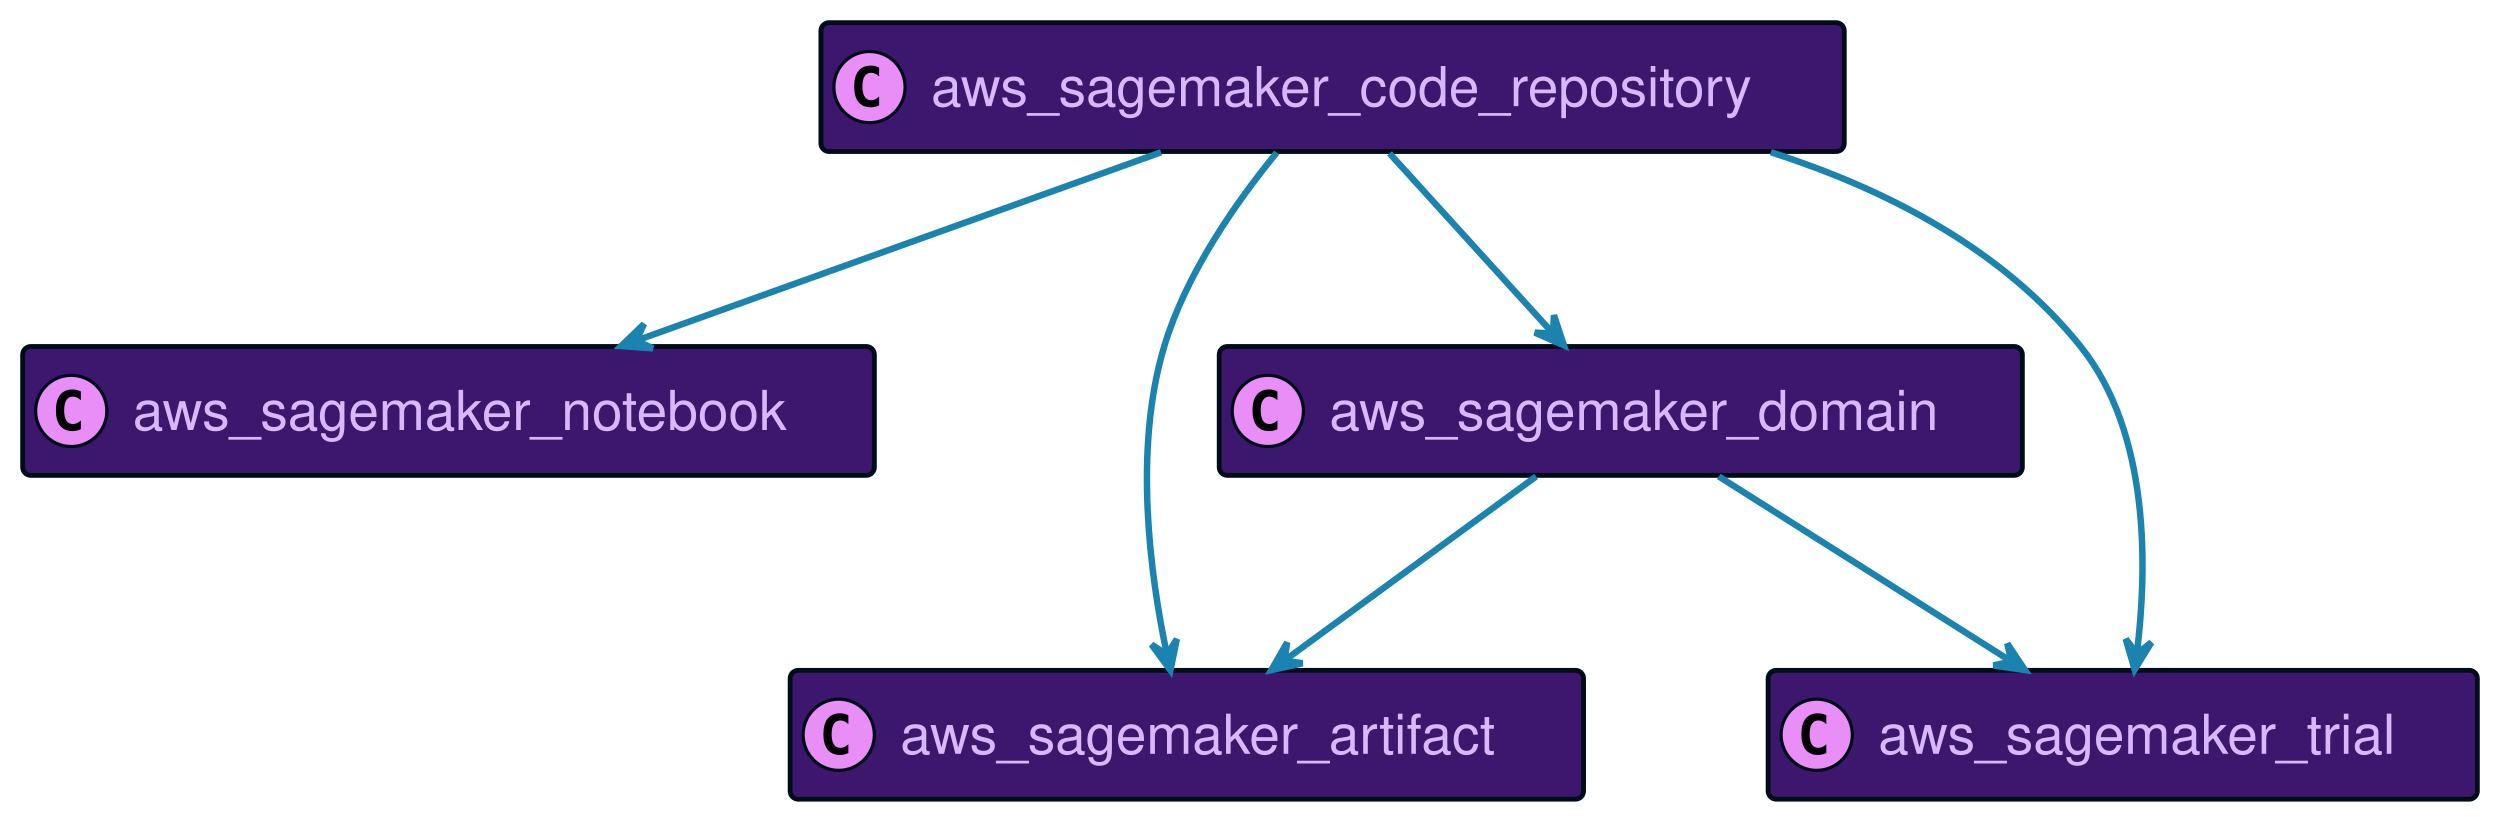
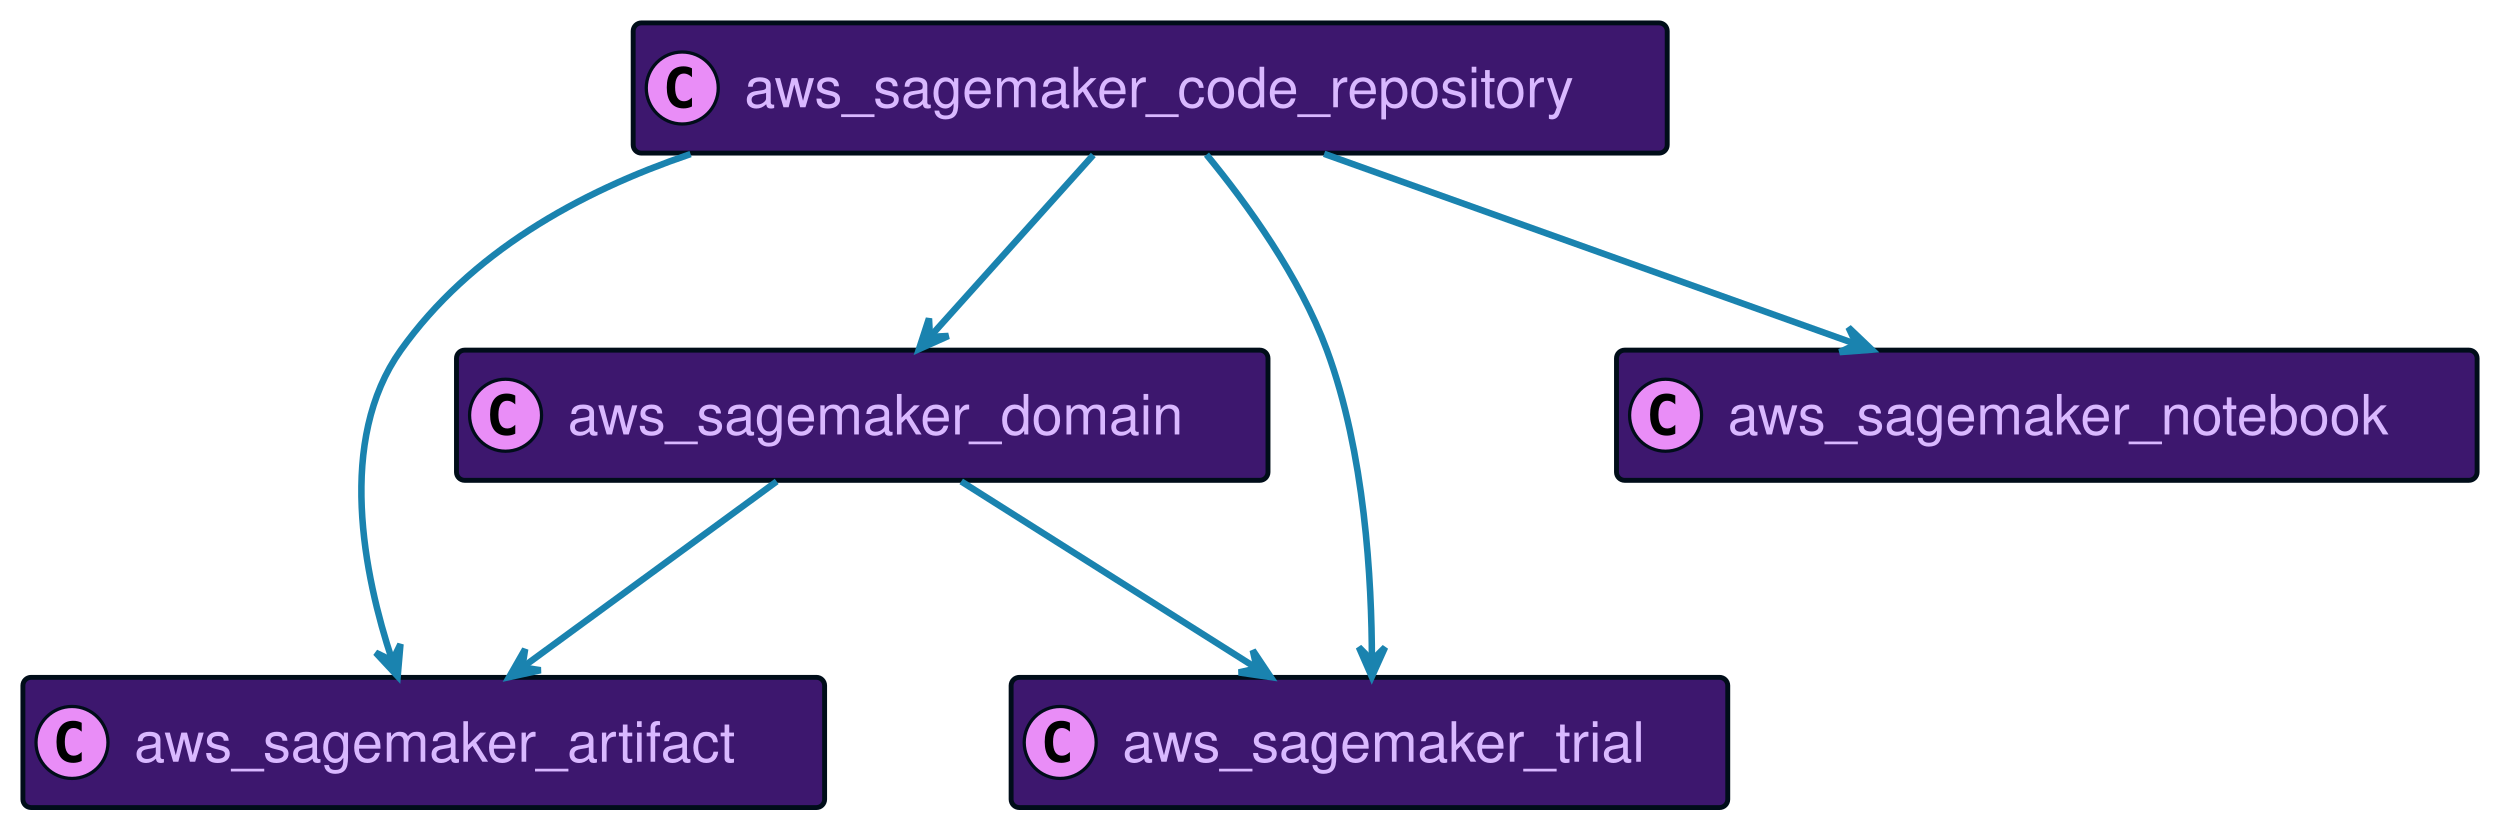
- <svg xmlns="http://www.w3.org/2000/svg" xmlns:xlink="http://www.w3.org/1999/xlink" width="772" height="252" preserveAspectRatio="none" style="width:772px;height:252px;background:#00000000">
-   <a xlink:actuate="onRequest" xlink:href="#a" xlink:show="new" xlink:title="#aws_sagemaker_notebook" xlink:type="simple" target="_top">
-     <rect id="a" width="263" height="39.789" x="7" y="107" fill="#3D176E" rx="2.5" ry="2.5" style="stroke:#000d19;stroke-width:1.5" />
-     <circle cx="22" cy="126.894" r="11" fill="#E98DF7" style="stroke:#000d19;stroke-width:1" />
-     <path d="M24.969 132.535q-.578.297-1.219.438-.64.156-1.344.156-2.5 0-3.828-1.64-1.312-1.657-1.312-4.782t1.312-4.781q1.328-1.657 3.828-1.657.703 0 1.344.157.656.156 1.219.453v2.719q-.625-.579-1.219-.844-.594-.281-1.219-.281-1.343 0-2.031 1.078-.688 1.062-.688 3.156 0 2.094.688 3.172.688 1.062 2.031 1.062.625 0 1.219-.265.594-.281 1.219-.86v2.72Z" />
-     <text x="41" y="132.78" fill="#D9B8FF" font-family="Helvetica" font-size="17" textLength="221">aws_sagemaker_notebook</text>
+ <svg xmlns="http://www.w3.org/2000/svg" xmlns:xlink="http://www.w3.org/1999/xlink" width="764" height="252" preserveAspectRatio="none" style="width:764px;height:252px;background:#00000000">
+   <a xlink:actuate="onRequest" xlink:href="#a" xlink:show="new" xlink:title="#aws_sagemaker_domain" xlink:type="simple" target="_top">
+     <rect id="a" width="248" height="39.789" x="139.5" y="107" fill="#3D176E" rx="2.5" ry="2.5" style="stroke:#000d19;stroke-width:1.5" />
+     <circle cx="154.5" cy="126.894" r="11" fill="#E98DF7" style="stroke:#000d19;stroke-width:1" />
+     <path d="M157.469 132.535q-.578.297-1.219.438-.64.156-1.344.156-2.5 0-3.828-1.64-1.312-1.657-1.312-4.782t1.312-4.781q1.328-1.657 3.828-1.657.703 0 1.344.157.656.156 1.219.453v2.719q-.625-.579-1.219-.844-.594-.281-1.219-.281-1.344 0-2.031 1.078-.688 1.062-.688 3.156 0 2.094.688 3.172.688 1.062 2.031 1.062.625 0 1.219-.265.594-.281 1.219-.86v2.72Z" />
+     <text x="173.5" y="132.78" fill="#D9B8FF" font-family="Helvetica" font-size="17" textLength="206">aws_sagemaker_domain</text>
  </a>
-   <a xlink:actuate="onRequest" xlink:href="#b" xlink:show="new" xlink:title="#aws_sagemaker_domain" xlink:type="simple" target="_top">
-     <rect id="b" width="248" height="39.789" x="376.5" y="107" fill="#3D176E" rx="2.5" ry="2.5" style="stroke:#000d19;stroke-width:1.5" />
-     <circle cx="391.5" cy="126.894" r="11" fill="#E98DF7" style="stroke:#000d19;stroke-width:1" />
-     <path d="M394.469 132.535q-.578.297-1.219.438-.64.156-1.344.156-2.5 0-3.828-1.64-1.312-1.657-1.312-4.782t1.312-4.781q1.328-1.657 3.828-1.657.703 0 1.344.157.656.156 1.219.453v2.719q-.625-.579-1.219-.844-.594-.281-1.219-.281-1.344 0-2.031 1.078-.688 1.062-.688 3.156 0 2.094.688 3.172.688 1.062 2.031 1.062.625 0 1.219-.265.594-.281 1.219-.86v2.72Z" />
-     <text x="410.5" y="132.78" fill="#D9B8FF" font-family="Helvetica" font-size="17" textLength="206">aws_sagemaker_domain</text>
+   <a xlink:actuate="onRequest" xlink:href="#b" xlink:show="new" xlink:title="#aws_sagemaker_artifact" xlink:type="simple" target="_top">
+     <rect id="b" width="245" height="39.789" x="7" y="207" fill="#3D176E" rx="2.5" ry="2.5" style="stroke:#000d19;stroke-width:1.5" />
+     <circle cx="22" cy="226.894" r="11" fill="#E98DF7" style="stroke:#000d19;stroke-width:1" />
+     <path d="M24.969 232.535q-.578.297-1.219.438-.64.156-1.344.156-2.5 0-3.828-1.64-1.312-1.657-1.312-4.782t1.312-4.781q1.328-1.656 3.828-1.656.703 0 1.344.156.656.156 1.219.453v2.719q-.625-.579-1.219-.844-.594-.281-1.219-.281-1.343 0-2.031 1.078-.688 1.062-.688 3.156 0 2.094.688 3.172.688 1.062 2.031 1.062.625 0 1.219-.265.594-.281 1.219-.86v2.72Z" />
+     <text x="41" y="232.78" fill="#D9B8FF" font-family="Helvetica" font-size="17" textLength="203">aws_sagemaker_artifact</text>
  </a>
-   <a xlink:actuate="onRequest" xlink:href="#c" xlink:show="new" xlink:title="#aws_sagemaker_artifact" xlink:type="simple" target="_top">
-     <rect id="c" width="245" height="39.789" x="244" y="207" fill="#3D176E" rx="2.5" ry="2.5" style="stroke:#000d19;stroke-width:1.5" />
-     <circle cx="259" cy="226.894" r="11" fill="#E98DF7" style="stroke:#000d19;stroke-width:1" />
-     <path d="M261.969 232.535q-.578.297-1.219.438-.64.156-1.344.156-2.5 0-3.828-1.64-1.312-1.657-1.312-4.782t1.312-4.781q1.328-1.656 3.828-1.656.703 0 1.344.156.656.156 1.219.453v2.719q-.625-.579-1.219-.844-.594-.281-1.219-.281-1.344 0-2.031 1.078-.688 1.062-.688 3.156 0 2.094.688 3.172.688 1.062 2.031 1.062.625 0 1.219-.265.594-.281 1.219-.86v2.72Z" />
-     <text x="278" y="232.78" fill="#D9B8FF" font-family="Helvetica" font-size="17" textLength="203">aws_sagemaker_artifact</text>
+   <a xlink:actuate="onRequest" xlink:href="#c" xlink:show="new" xlink:title="#aws_sagemaker_trial" xlink:type="simple" target="_top">
+     <rect id="c" width="219" height="39.789" x="309" y="207" fill="#3D176E" rx="2.5" ry="2.5" style="stroke:#000d19;stroke-width:1.5" />
+     <circle cx="324" cy="226.894" r="11" fill="#E98DF7" style="stroke:#000d19;stroke-width:1" />
+     <path d="M326.969 232.535q-.578.297-1.219.438-.64.156-1.344.156-2.5 0-3.828-1.64-1.312-1.657-1.312-4.782t1.312-4.781q1.328-1.656 3.828-1.656.703 0 1.344.156.656.156 1.219.453v2.719q-.625-.579-1.219-.844-.594-.281-1.219-.281-1.344 0-2.031 1.078-.688 1.062-.688 3.156 0 2.094.688 3.172.688 1.062 2.031 1.062.625 0 1.219-.265.594-.281 1.219-.86v2.72Z" />
+     <text x="343" y="232.78" fill="#D9B8FF" font-family="Helvetica" font-size="17" textLength="177">aws_sagemaker_trial</text>
  </a>
-   <a xlink:actuate="onRequest" xlink:href="#d" xlink:show="new" xlink:title="#aws_sagemaker_trial" xlink:type="simple" target="_top">
-     <rect id="d" width="219" height="39.789" x="546" y="207" fill="#3D176E" rx="2.5" ry="2.5" style="stroke:#000d19;stroke-width:1.5" />
-     <circle cx="561" cy="226.894" r="11" fill="#E98DF7" style="stroke:#000d19;stroke-width:1" />
-     <path d="M563.969 232.535q-.578.297-1.219.438-.64.156-1.344.156-2.5 0-3.828-1.64-1.312-1.657-1.312-4.782t1.312-4.781q1.328-1.656 3.828-1.656.703 0 1.344.156.656.156 1.219.453v2.719q-.625-.579-1.219-.844-.594-.281-1.219-.281-1.343 0-2.031 1.078-.688 1.062-.688 3.156 0 2.094.688 3.172.688 1.062 2.031 1.062.625 0 1.219-.265.594-.281 1.219-.86v2.72Z" />
-     <text x="580" y="232.78" fill="#D9B8FF" font-family="Helvetica" font-size="17" textLength="177">aws_sagemaker_trial</text>
+   <a xlink:actuate="onRequest" xlink:href="#d" xlink:show="new" xlink:title="#aws_sagemaker_notebook" xlink:type="simple" target="_top">
+     <rect id="d" width="263" height="39.789" x="494" y="107" fill="#3D176E" rx="2.5" ry="2.5" style="stroke:#000d19;stroke-width:1.5" />
+     <circle cx="509" cy="126.894" r="11" fill="#E98DF7" style="stroke:#000d19;stroke-width:1" />
+     <path d="M511.969 132.535q-.578.297-1.219.438-.64.156-1.344.156-2.5 0-3.828-1.64-1.312-1.657-1.312-4.782t1.312-4.781q1.328-1.657 3.828-1.657.703 0 1.344.157.656.156 1.219.453v2.719q-.625-.579-1.219-.844-.594-.281-1.219-.281-1.344 0-2.031 1.078-.688 1.062-.688 3.156 0 2.094.688 3.172.688 1.062 2.031 1.062.625 0 1.219-.265.594-.281 1.219-.86v2.72Z" />
+     <text x="528" y="132.78" fill="#D9B8FF" font-family="Helvetica" font-size="17" textLength="221">aws_sagemaker_notebook</text>
  </a>
  <a xlink:actuate="onRequest" xlink:href="#e" xlink:show="new" xlink:title="#aws_sagemaker_code_repository" xlink:type="simple" target="_top">
-     <rect id="e" width="316" height="39.789" x="253.5" y="7" fill="#3D176E" rx="2.5" ry="2.5" style="stroke:#000d19;stroke-width:1.5" />
-     <circle cx="268.5" cy="26.895" r="11" fill="#E98DF7" style="stroke:#000d19;stroke-width:1" />
-     <path d="M271.469 32.535q-.578.297-1.219.438-.64.156-1.344.156-2.5 0-3.828-1.64-1.312-1.657-1.312-4.782t1.312-4.781q1.328-1.656 3.828-1.656.703 0 1.344.156.656.156 1.219.453v2.719q-.625-.578-1.219-.844-.594-.281-1.219-.281-1.344 0-2.031 1.078-.688 1.062-.688 3.156 0 2.094.688 3.172.688 1.062 2.031 1.062.625 0 1.219-.265.594-.281 1.219-.86v2.72Z" />
-     <text x="287.5" y="32.78" fill="#D9B8FF" font-family="Helvetica" font-size="17" textLength="274">aws_sagemaker_code_repository</text>
+     <rect id="e" width="316" height="39.789" x="193.5" y="7" fill="#3D176E" rx="2.5" ry="2.5" style="stroke:#000d19;stroke-width:1.5" />
+     <circle cx="208.5" cy="26.895" r="11" fill="#E98DF7" style="stroke:#000d19;stroke-width:1" />
+     <path d="M211.469 32.535q-.578.297-1.219.438-.64.156-1.344.156-2.5 0-3.828-1.64-1.312-1.657-1.312-4.782t1.312-4.781q1.328-1.656 3.828-1.656.703 0 1.344.156.656.156 1.219.453v2.719q-.625-.578-1.219-.844-.594-.281-1.219-.281-1.344 0-2.031 1.078-.688 1.062-.688 3.156 0 2.094.688 3.172.688 1.062 2.031 1.062.625 0 1.219-.265.594-.281 1.219-.86v2.72Z" />
+     <text x="227.5" y="32.78" fill="#D9B8FF" font-family="Helvetica" font-size="17" textLength="274">aws_sagemaker_code_repository</text>
  </a>
-   <path fill="none" d="M530.75 147.13c25.93 16.39 63.26 39.99 90.32 57.1" style="stroke:#1a83af;stroke-width:2" />
-   <path fill="#1A83AF" d="m625.32 206.92-5.472-8.189 1.245 5.519-5.518 1.245 9.745 1.425z" style="stroke:#1a83af;stroke-width:2" />
-   <path fill="none" d="M474.35 147.13c-22.23 16.25-54.16 39.6-77.51 56.68" style="stroke:#1a83af;stroke-width:2" />
-   <path fill="#1A83AF" d="m392.59 206.92 9.622-2.101-5.591-.858.857-5.591-4.888 8.55z" style="stroke:#1a83af;stroke-width:2" />
-   <path fill="none" d="M546.85 47.01c36.18 11.61 71.81 30.21 95.65 59.99 21.43 26.77 20.64 68.47 17.36 94.73" style="stroke:#1a83af;stroke-width:2" />
-   <path fill="#1A83AF" d="m659.18 206.77 5.172-8.382-4.5 3.427-3.428-4.5 2.756 9.455z" style="stroke:#1a83af;stroke-width:2" />
-   <path fill="none" d="M429.08 47.36c14.51 15.97 35.13 38.68 50.48 55.59" style="stroke:#1a83af;stroke-width:2" />
-   <path fill="#1A83AF" d="m482.95 106.68-3.085-9.353-.275 5.65-5.65-.274 9.01 3.977z" style="stroke:#1a83af;stroke-width:2" />
-   <path fill="none" d="M358.54 47.01c-46.47 16.68-113.94 40.9-161.89 58.12" style="stroke:#1a83af;stroke-width:2" />
-   <path fill="#1A83AF" d="m191.78 106.87 9.824.7-5.122-2.4 2.4-5.123-7.102 6.823z" style="stroke:#1a83af;stroke-width:2" />
-   <path fill="none" d="M394.25 47.13C381.89 62.19 366.29 84.35 359.5 107c-9.54 31.83-4.36 70.55.83 94.99" style="stroke:#1a83af;stroke-width:2" />
-   <path fill="#1A83AF" d="m361.43 206.99 1.98-9.648-3.051 4.764-4.764-3.05 5.835 7.934z" style="stroke:#1a83af;stroke-width:2" />
+   <path fill="none" d="M293.75 147.13c25.93 16.39 63.26 39.99 90.32 57.1" style="stroke:#1a83af;stroke-width:2" />
+   <path fill="#1A83AF" d="m388.32 206.92-5.472-8.189 1.245 5.519-5.518 1.245 9.745 1.425z" style="stroke:#1a83af;stroke-width:2" />
+   <path fill="none" d="M237.35 147.13c-22.23 16.25-54.16 39.6-77.51 56.68" style="stroke:#1a83af;stroke-width:2" />
+   <path fill="#1A83AF" d="m155.59 206.92 9.622-2.101-5.591-.858.857-5.591-4.888 8.55z" style="stroke:#1a83af;stroke-width:2" />
+   <path fill="none" d="M211.04 47.08c-34.43 11.67-67.42 30.3-88.54 59.92-19.71 27.65-11.28 68.73-2.69 94.68" style="stroke:#1a83af;stroke-width:2" />
+   <path fill="#1A83AF" d="m121.53 206.66.851-9.812-2.48 5.084-5.084-2.479 6.713 7.207z" style="stroke:#1a83af;stroke-width:2" />
+   <path fill="none" d="M404.65 47.01c46.65 16.68 114.36 40.9 162.49 58.12" style="stroke:#1a83af;stroke-width:2" />
+   <path fill="#1A83AF" d="m572.03 106.87-7.128-6.797 2.42 5.114-5.113 2.42 9.821-.737z" style="stroke:#1a83af;stroke-width:2" />
+   <path fill="none" d="M368.7 47.25c12.45 15.12 28.5 37.31 36.8 59.75 11.58 31.3 13.74 70.16 13.75 94.77" style="stroke:#1a83af;stroke-width:2" />
+   <path fill="#1A83AF" d="m419.22 206.8 4.051-8.977-4.022 3.977-3.978-4.023 3.949 9.023z" style="stroke:#1a83af;stroke-width:2" />
+   <path fill="none" d="M334.11 47.36c-14.34 15.97-34.73 38.68-49.91 55.59" style="stroke:#1a83af;stroke-width:2" />
+   <path fill="#1A83AF" d="m280.85 106.68 8.994-4.014-5.65.297-.297-5.648-3.047 9.365z" style="stroke:#1a83af;stroke-width:2" />
</svg>
